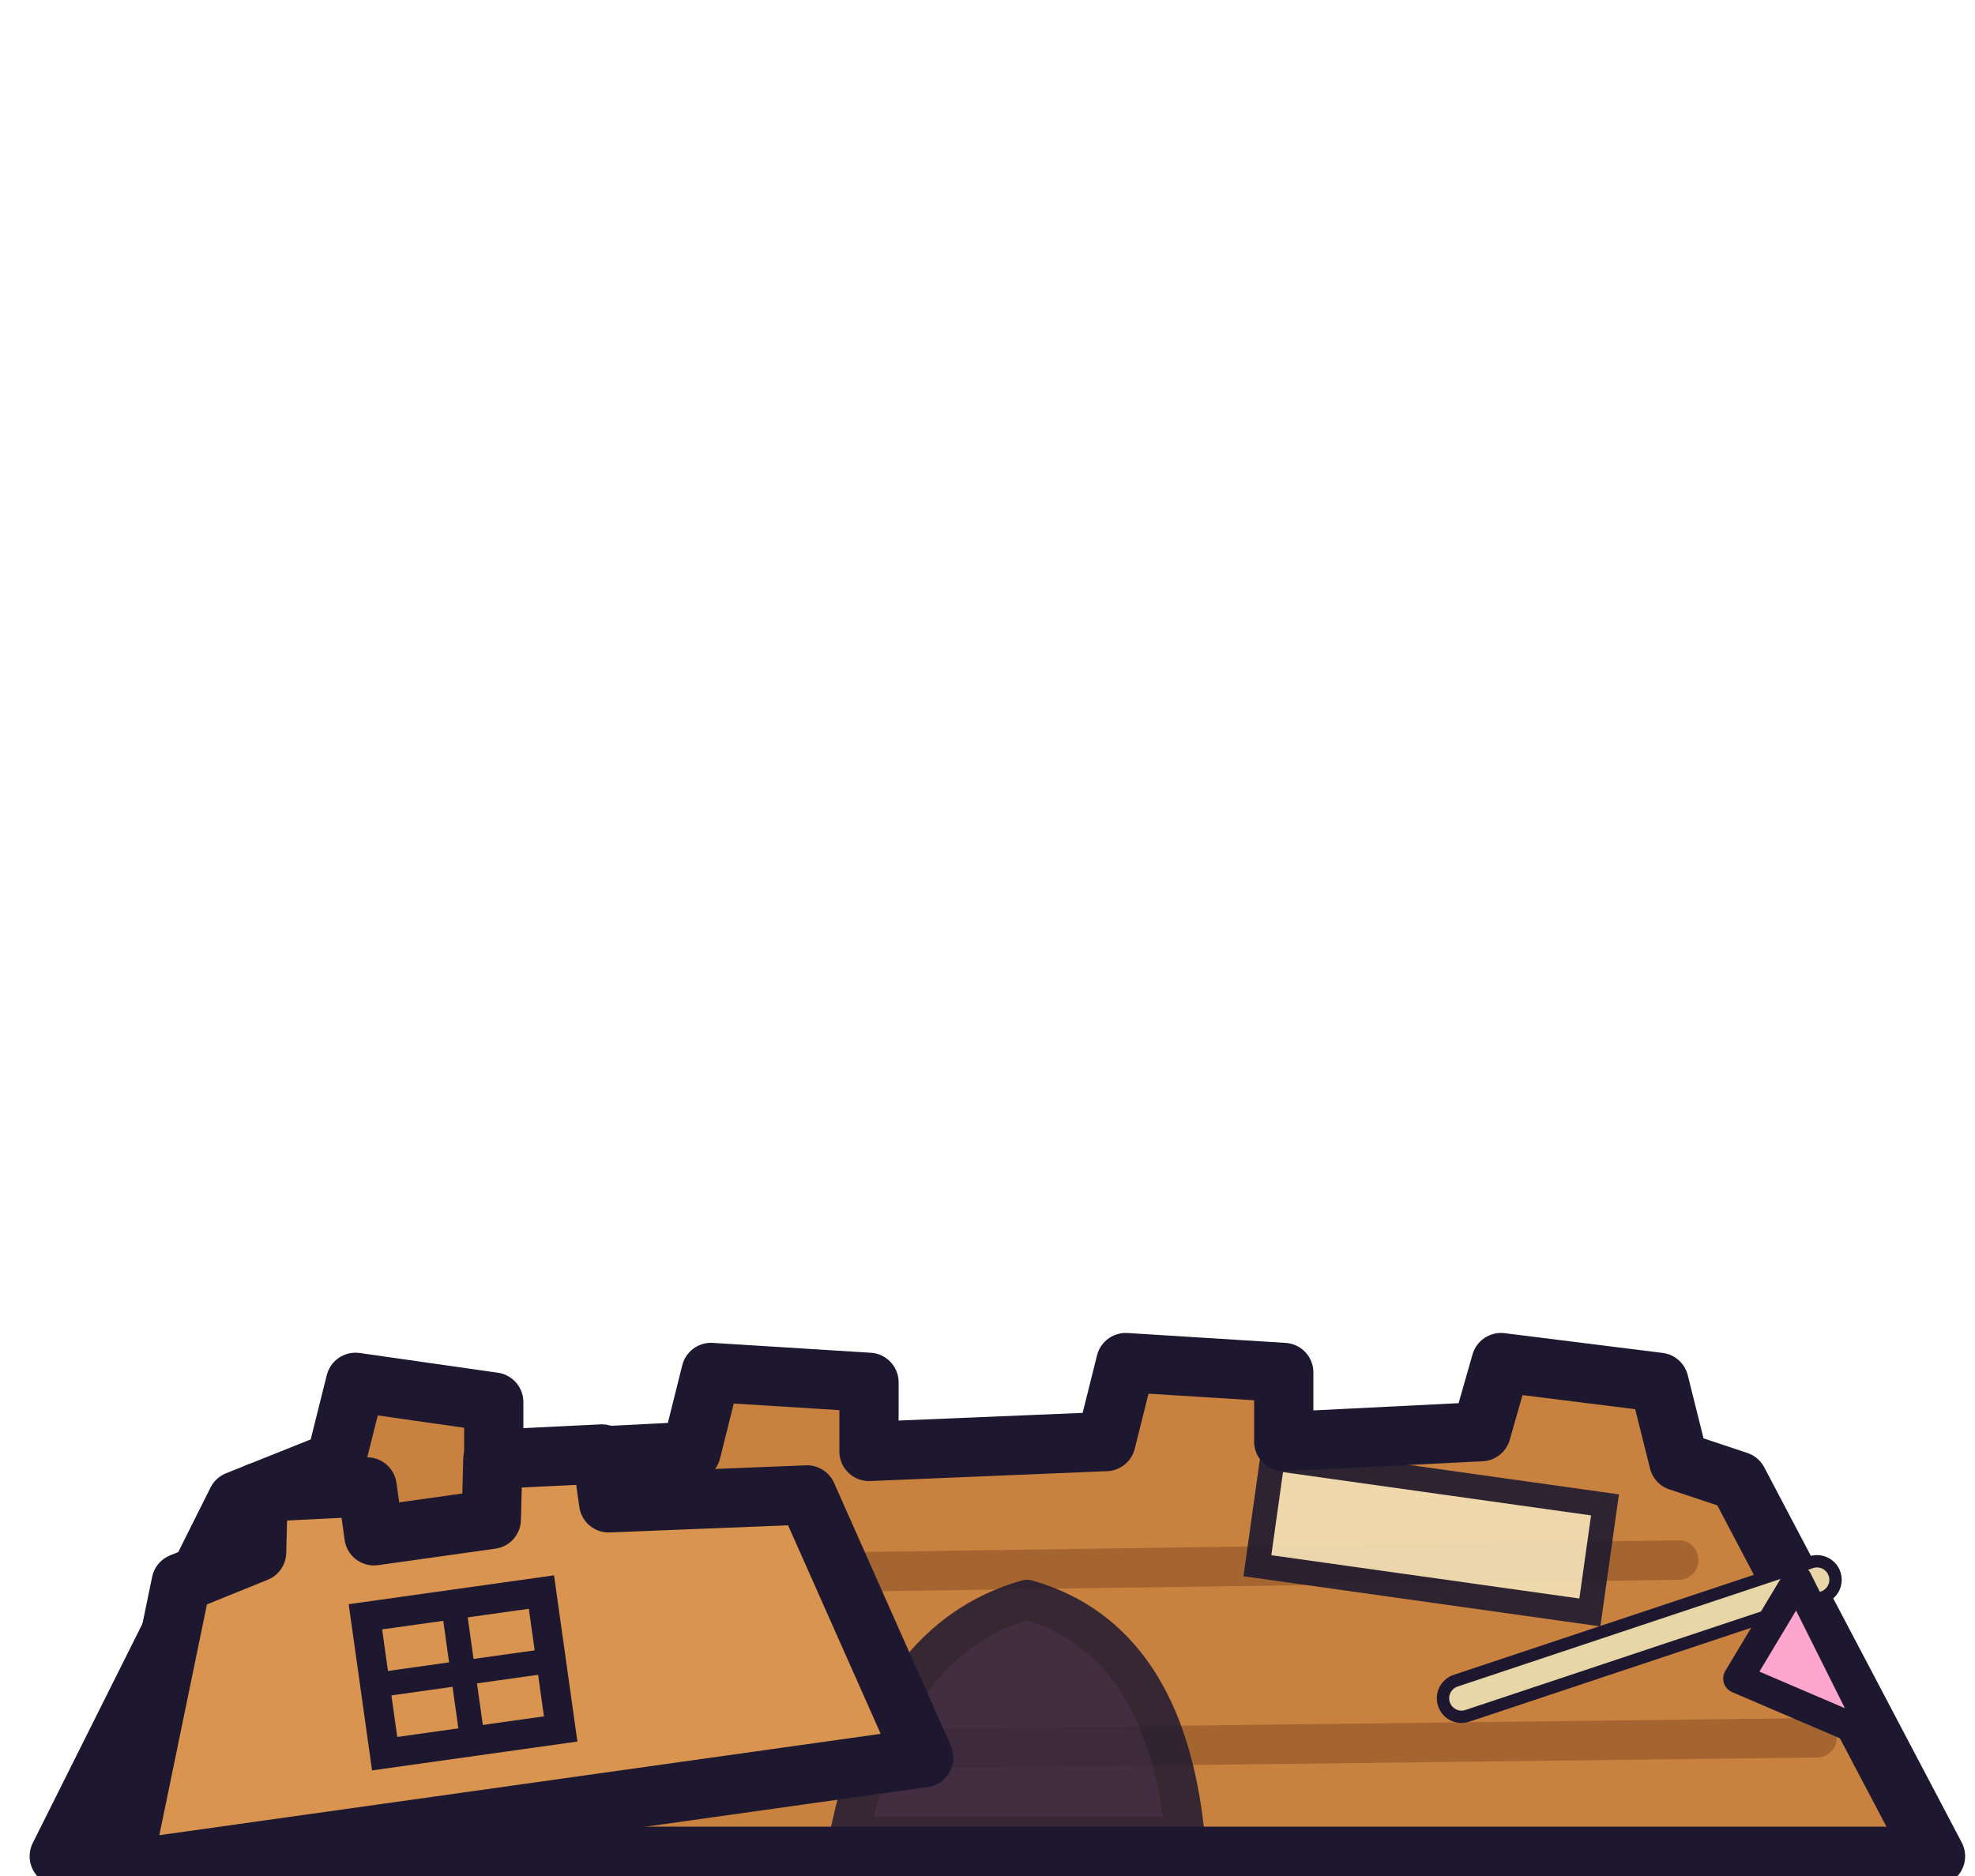
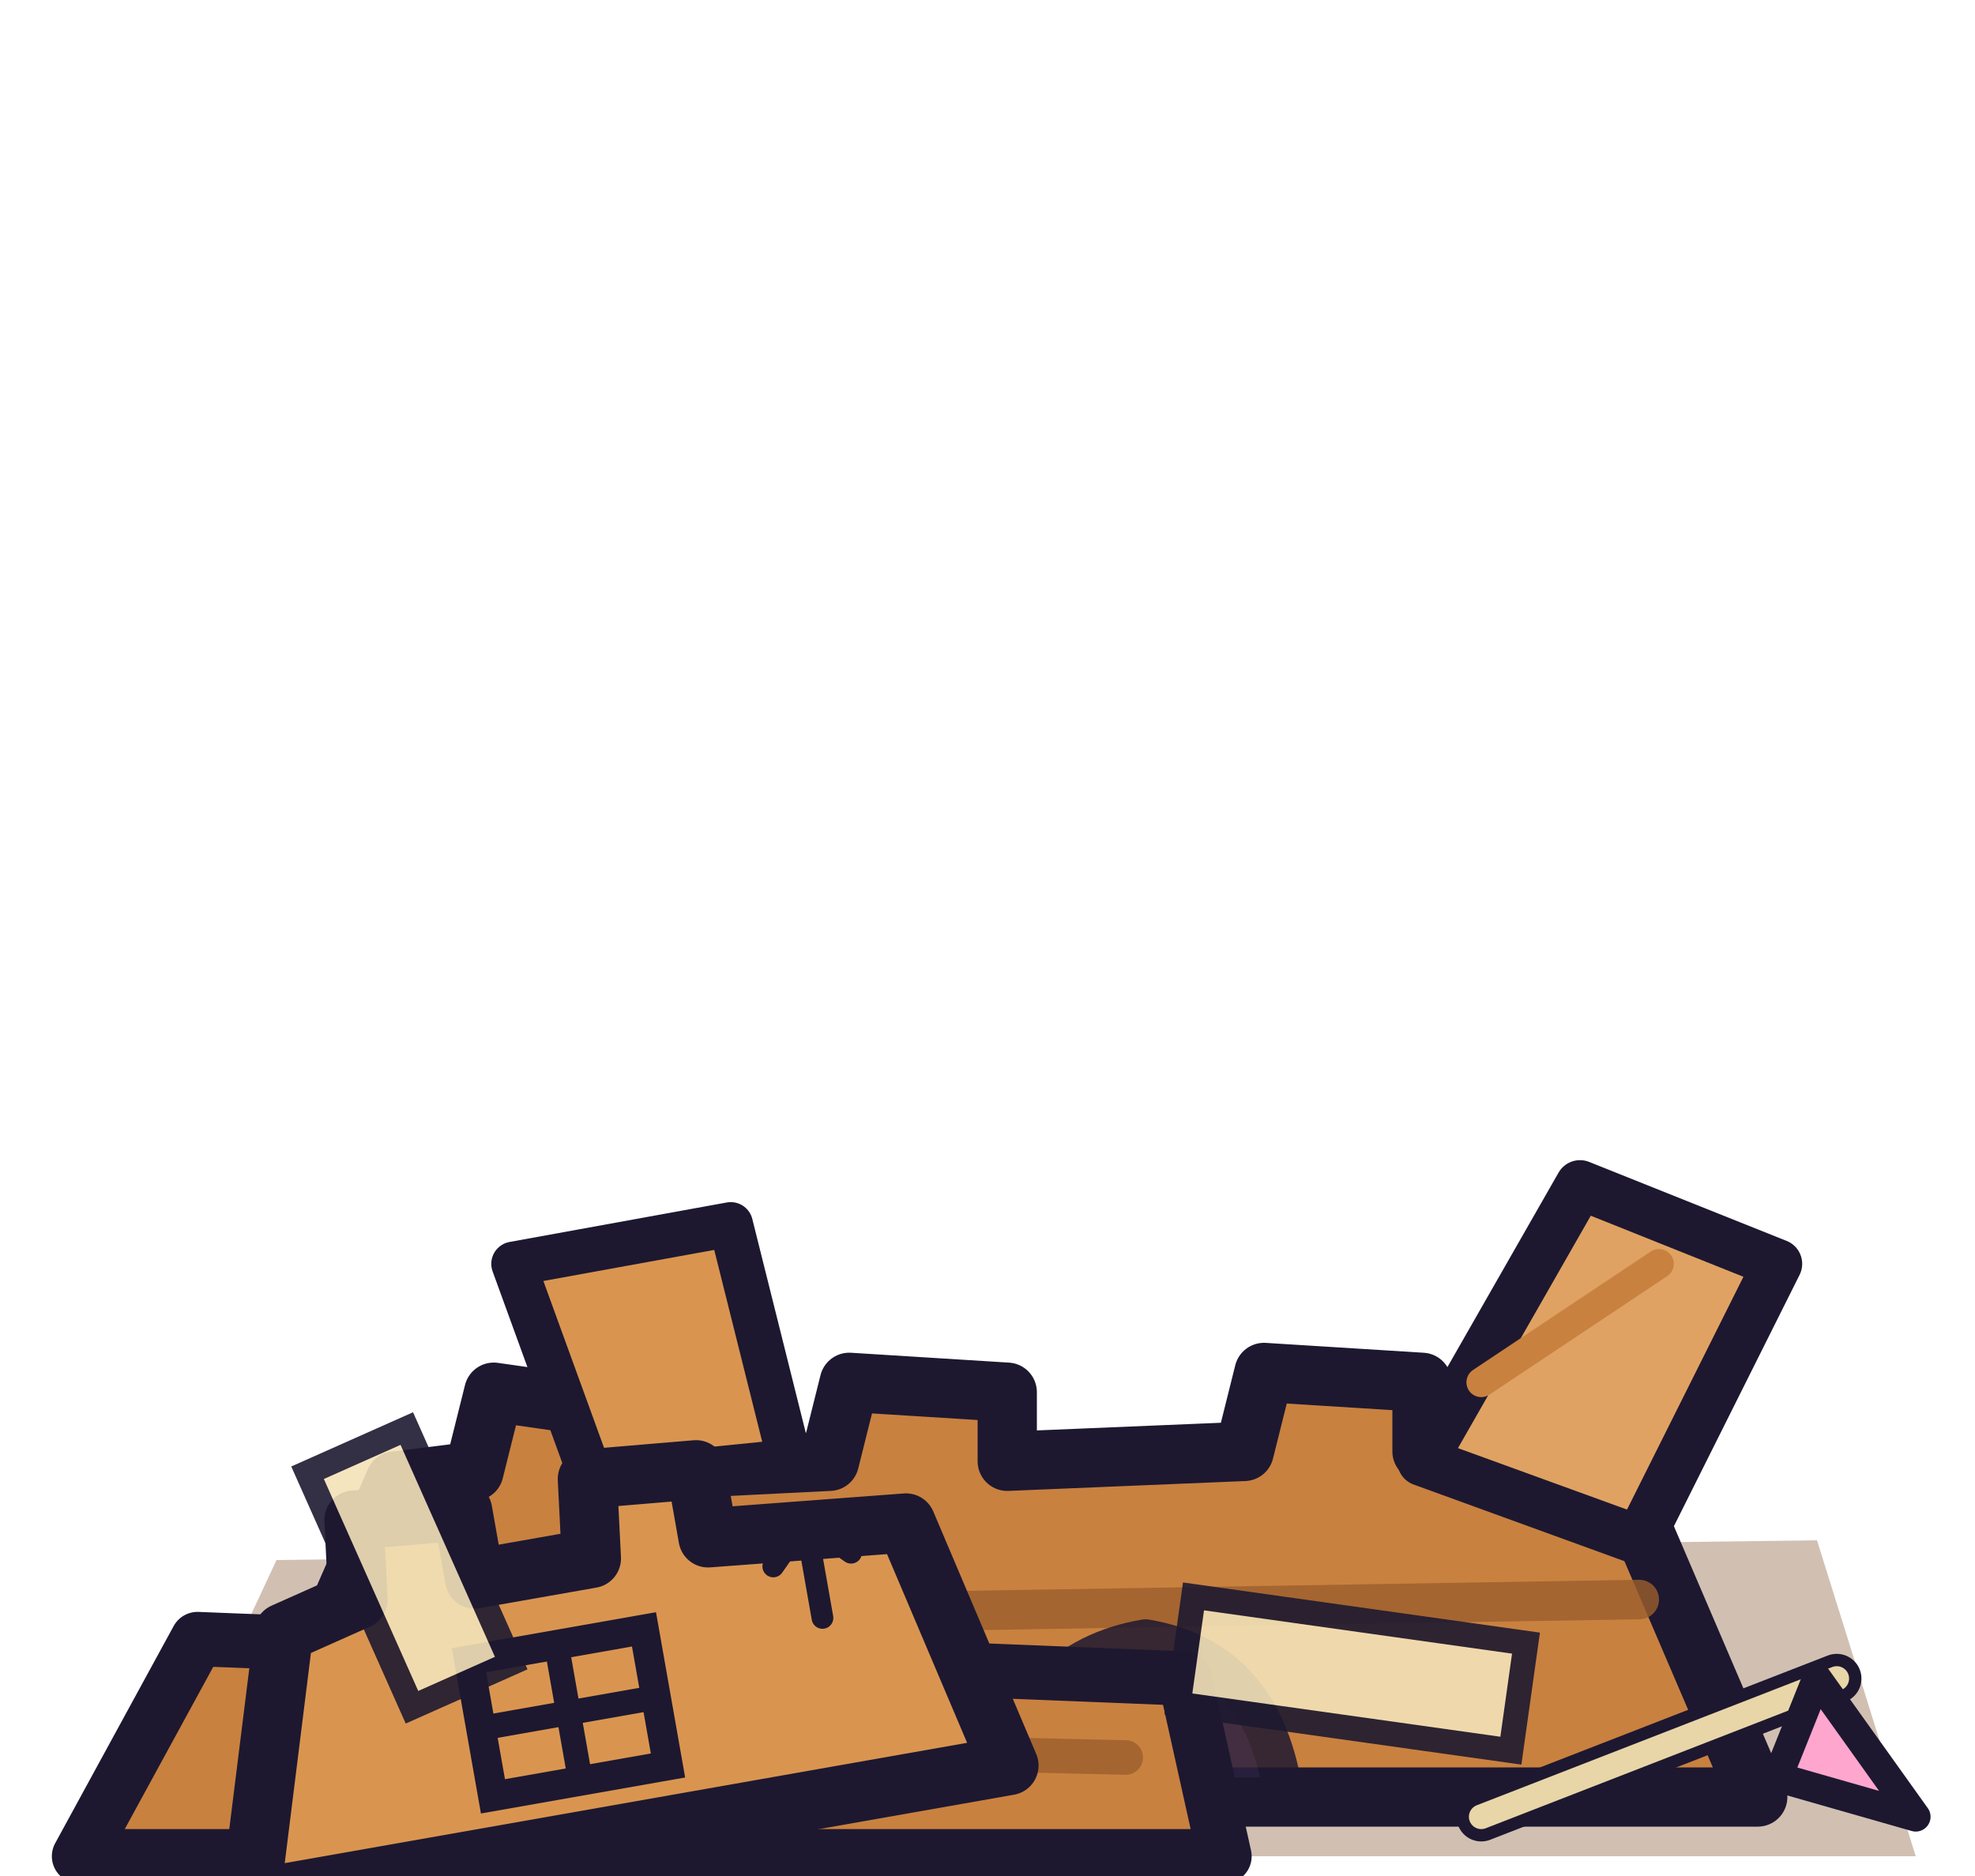
<svg xmlns="http://www.w3.org/2000/svg" viewBox="0 0 200 190" width="200" height="190">
-   <path d="M6 188 L24 152 L34 148 L36 140 L50 142 L50 148 L70 147 L72 139 L88 140 L88 147 L112 146 L114 138 L130 139 L130 146 L150 145 L152 138 L168 140 L170 148 L176 150 L196 188 Z" fill="#c98140" stroke="#1d1830" stroke-width="6" stroke-linejoin="round" />
-   <path d="M30 160 L170 158 M18 178 L184 176" stroke="#9c5e2c" stroke-width="4" stroke-linecap="round" opacity="0.8" />
-   <path d="M86 186 Q90 166 104 162 Q118 166 120 186 Z" fill="#2a2040" opacity="0.85" stroke="#1d1830" stroke-width="4" stroke-linejoin="round" />
-   <g transform="rotate(-8 50 170)">
-     <path d="M10 184 L20 156 L28 154 L29 148 L40 149 L40 154 L52 154 L53 148 L64 149 L64 154 L84 156 L92 184 Z" fill="#d99550" stroke="#1d1830" stroke-width="6" stroke-linejoin="round" />
-     <rect x="38" y="162" width="18" height="14" fill="none" stroke="#1d1830" stroke-width="3" />
-     <path d="M47 162 L47 176 M38 169 L56 169" stroke="#1d1830" stroke-width="2.5" />
+   <path d="M14 188 L28 158 L184 156 L194 188 Z" fill="#7a4a22" opacity="0.35" />
+   <path d="M26 182 L40 150 L48 149 L50 141 L64 143 L64 149 L84 148 L86 140 L102 141 L102 148 L126 147 L128 139 L144 140 L144 147 L162 146 L166 154 L178 182 Z" fill="#c98140" stroke="#1d1830" stroke-width="6" stroke-linejoin="round" />
+   <path d="M44 164 L166 162" stroke="#9c5e2c" stroke-width="4" stroke-linecap="round" opacity="0.8" />
+   <path d="M100 182 Q104 168 116 166 Q128 168 130 182 Z" fill="#2a2040" opacity="0.85" stroke="#1d1830" stroke-width="4" stroke-linejoin="round" />
+   <path d="M144 148 L160 120 L180 128 L166 156 Z" fill="#e0a262" stroke="#1d1830" stroke-width="5" stroke-linejoin="round" />
+   <path d="M150 140 L168 128" stroke="#c98140" stroke-width="3" stroke-linecap="round" />
+   <path d="M60 150 L52 128 L74 124 L80 148 Z" fill="#d99550" stroke="#1d1830" stroke-width="4.5" stroke-linejoin="round" />
+   <path d="M8 188 L20 166 L120 170 L124 188 Z" fill="#c98140" stroke="#1d1830" stroke-width="5.5" stroke-linejoin="round" />
+   <path d="M28 176 L114 178" stroke="#9c5e2c" stroke-width="3.5" stroke-linecap="round" opacity="0.8" />
+   <g transform="rotate(-10 60 170)">
+     <path d="M22 186 L30 160 L38 158 L39 150 L50 151 L50 158 L62 158 L63 150 L74 151 L74 158 L94 160 L100 186 Z" fill="#d99550" stroke="#1d1830" stroke-width="6" stroke-linejoin="round" />
+     <rect x="48" y="166" width="18" height="14" fill="none" stroke="#1d1830" stroke-width="3" />
+     <path d="M57 166 L57 180 M48 173 L66 173" stroke="#1d1830" stroke-width="2.5" />
+     <path d="M84 168 L84 158 M80 162 L84 158 L88 162" stroke="#1d1830" stroke-width="2.2" fill="none" stroke-linecap="round" stroke-linejoin="round" />
  </g>
-   <rect x="128" y="150" width="34" height="11" fill="#f3e2b8" opacity="0.9" stroke="#1d1830" stroke-width="2.5" transform="rotate(8 145 155)" />
-   <path d="M148 172 L184 160" stroke="#1d1830" stroke-width="5" stroke-linecap="round" />
-   <path d="M148 172 L184 160" stroke="#e8d6a8" stroke-width="2.5" stroke-linecap="round" />
-   <path d="M182 160 L190 176 L176 170 Z" fill="#ffa6cf" stroke="#1d1830" stroke-width="3" stroke-linejoin="round" />
+   <rect x="120" y="164" width="34" height="11" fill="#f3e2b8" opacity="0.9" stroke="#1d1830" stroke-width="2.5" transform="rotate(8 137 169)" />
+   <rect x="36" y="146" width="11" height="26" fill="#f3e2b8" opacity="0.9" stroke="#1d1830" stroke-width="2.5" transform="rotate(-24 41 159)" />
+   <path d="M150 184 L186 170" stroke="#1d1830" stroke-width="5" stroke-linecap="round" />
+   <path d="M150 184 L186 170" stroke="#e8d6a8" stroke-width="2.5" stroke-linecap="round" />
+   <path d="M184 170 L194 184 L180 180 Z" fill="#ffa6cf" stroke="#1d1830" stroke-width="3" stroke-linejoin="round" />
</svg>
